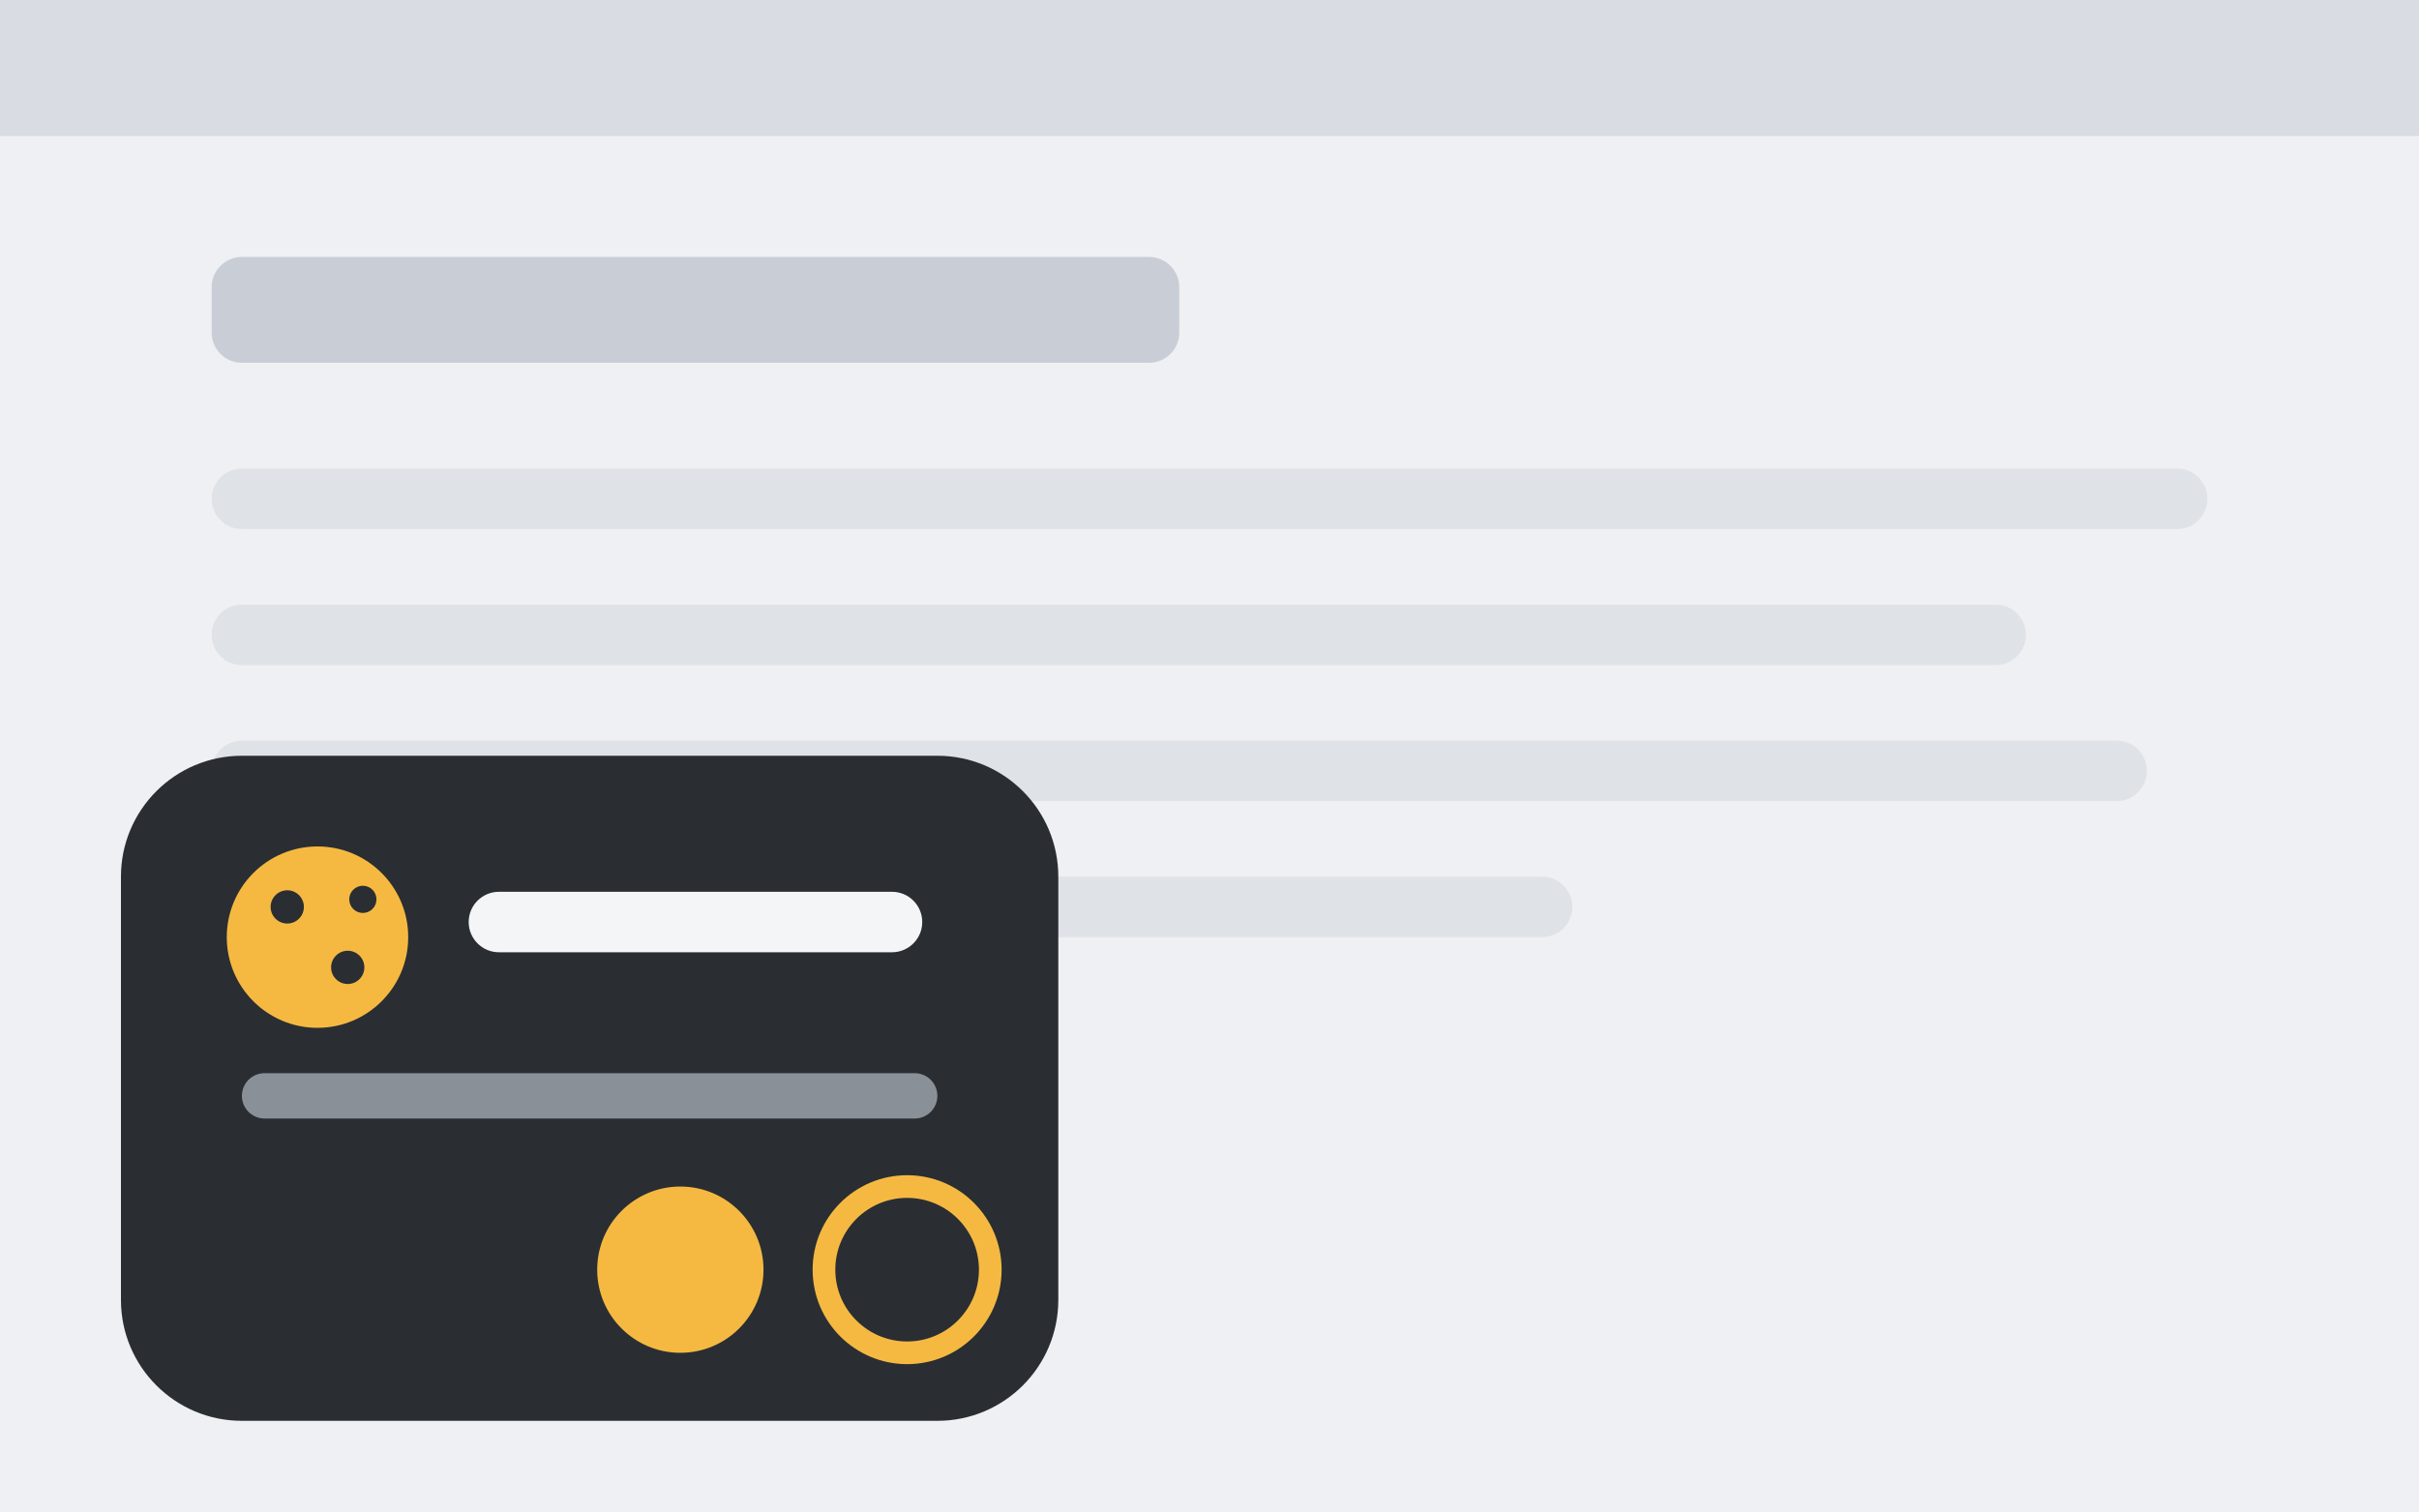
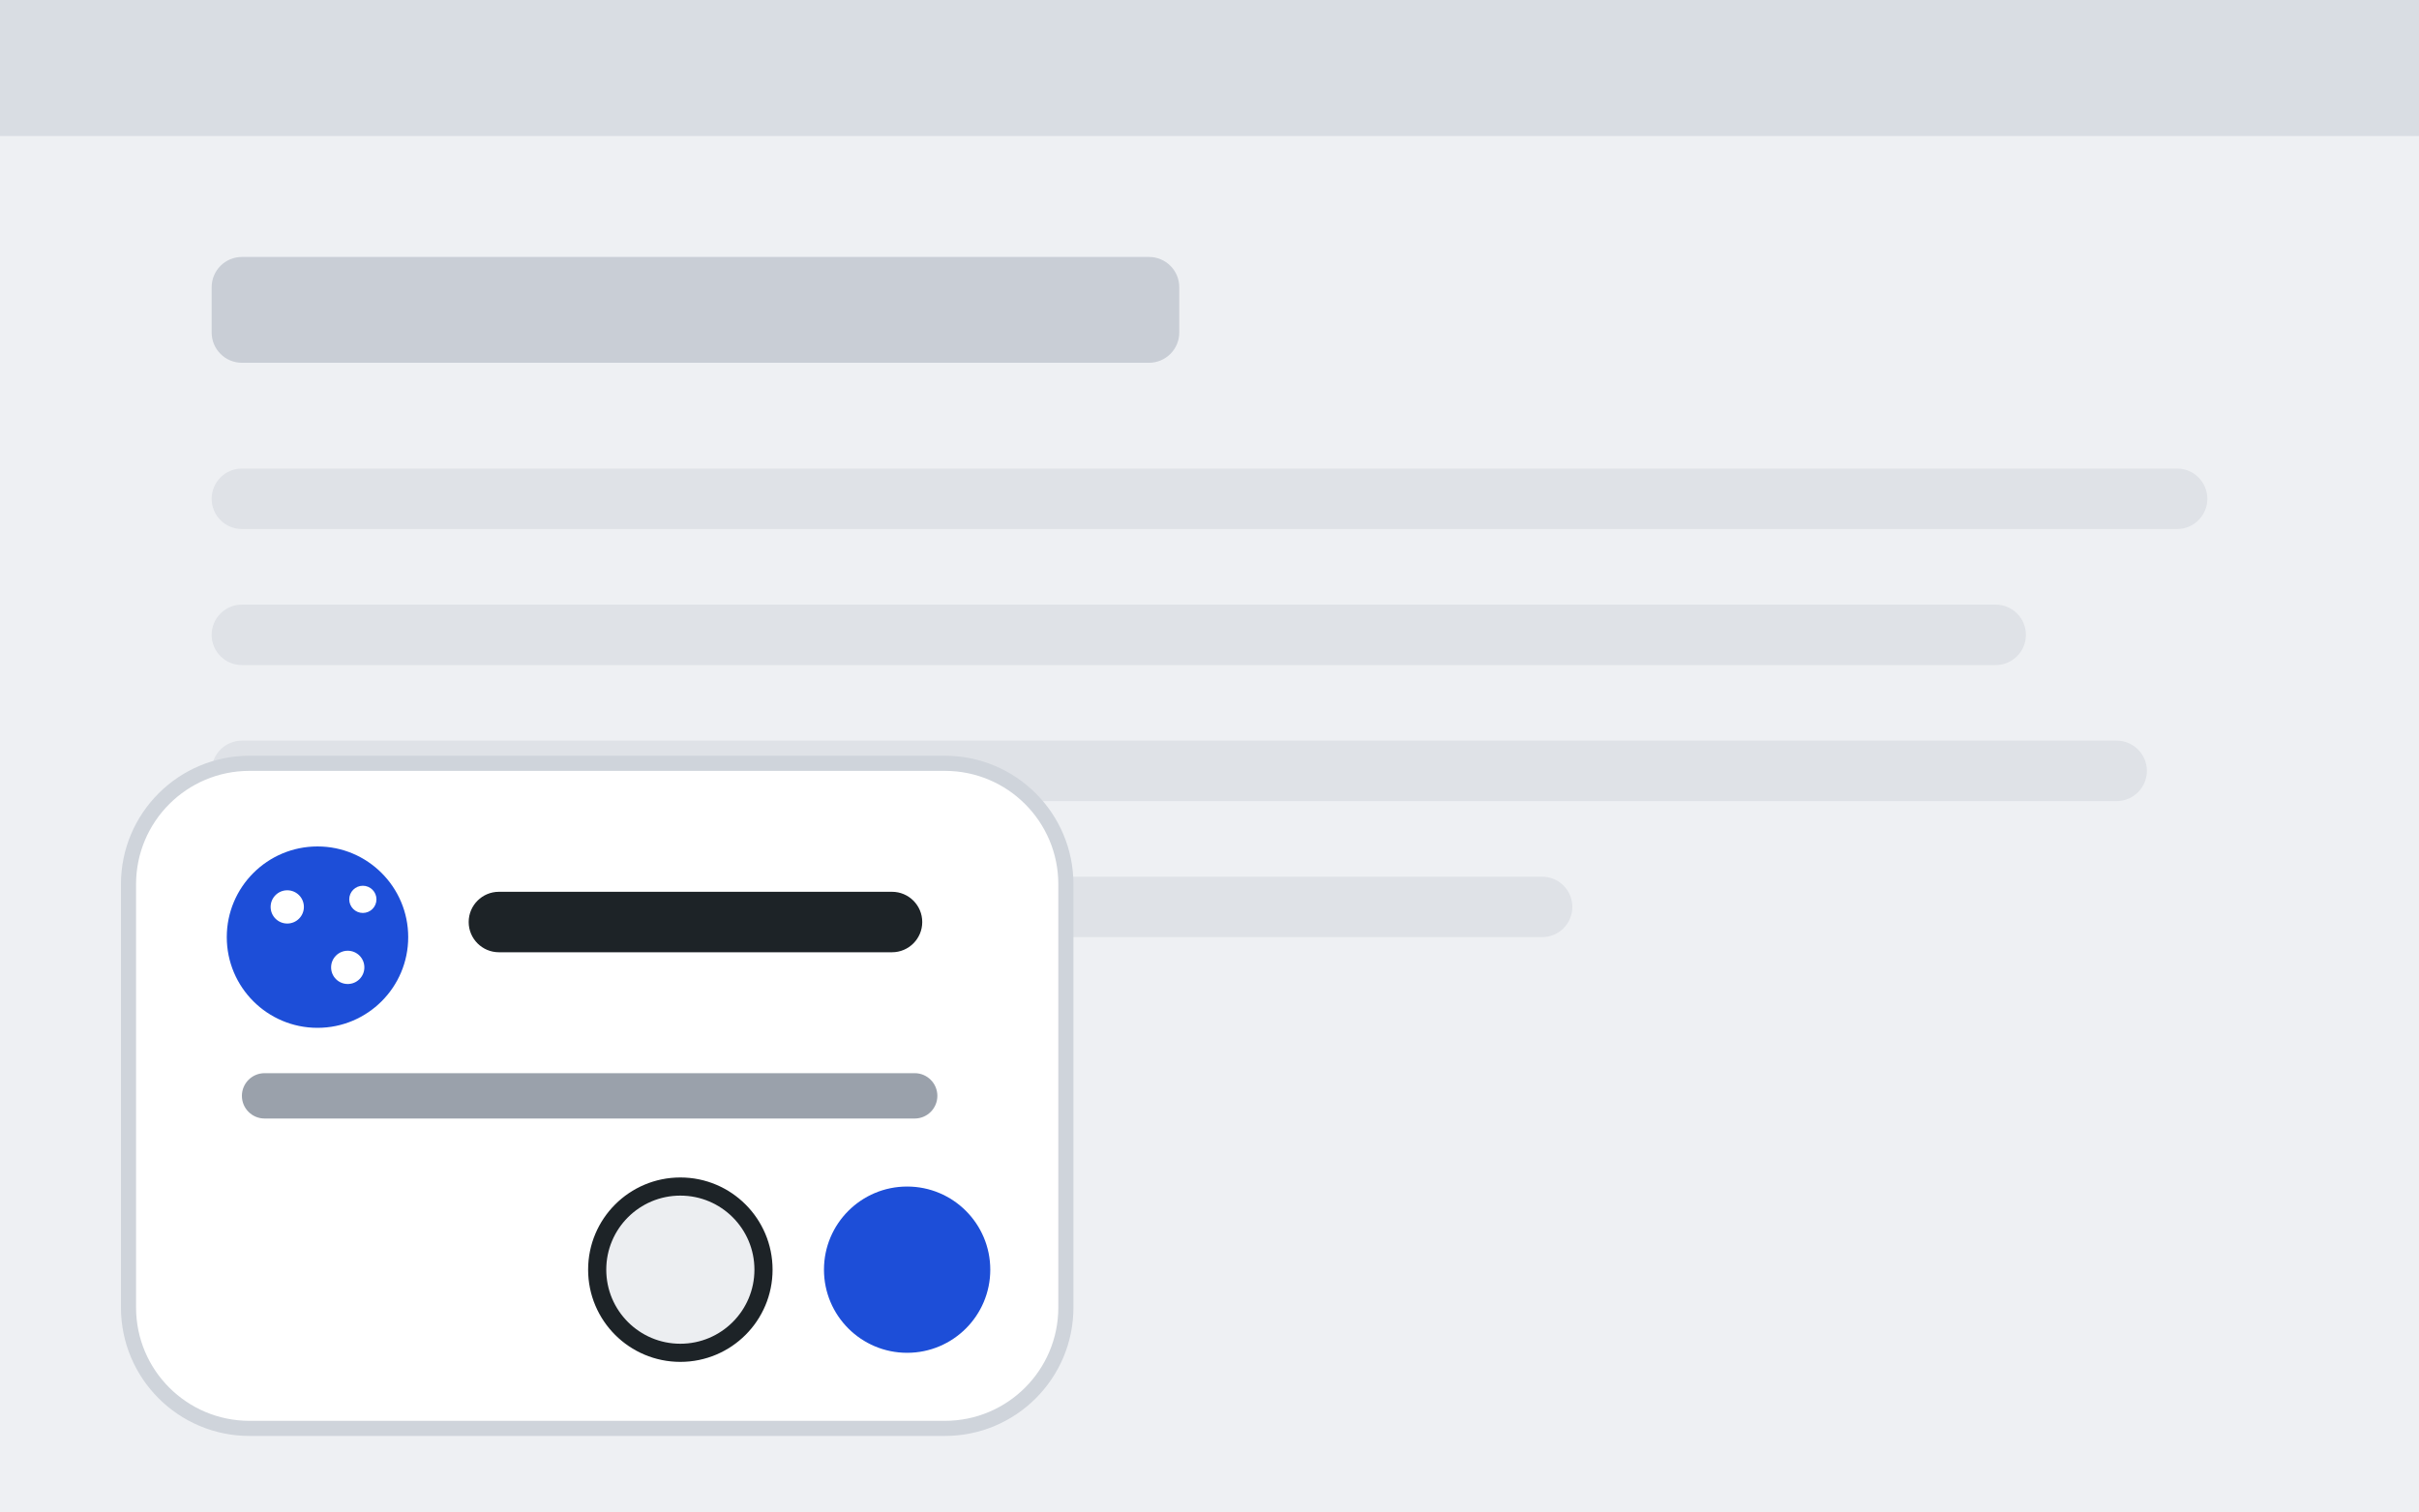
<svg xmlns="http://www.w3.org/2000/svg" viewBox="0 0 160 100" width="160" height="100">
  <rect width="160" height="100" fill="#eef0f3" />
  <rect width="160" height="9" fill="#d9dde3" />
  <rect x="14" y="17" width="64" height="7" rx="2" fill="#c9ced6" />
  <g fill="#dfe2e7">
    <rect x="14" y="31" width="132" height="4" rx="2" />
    <rect x="14" y="40" width="120" height="4" rx="2" />
    <rect x="14" y="49" width="128" height="4" rx="2" />
    <rect x="14" y="58" width="90" height="4" rx="2" />
  </g>
-   <rect x="8" y="50" width="62" height="44" rx="8" fill="#2a2e32" />
-   <circle cx="21" cy="62" r="6" fill="#f5b942" />
-   <g fill="#2a2e32">
+   <rect x="8.5" y="50.5" width="62" height="44" rx="8" fill="#fff" stroke="#cfd4db" />
+   <circle cx="21" cy="62" r="6" fill="#1d4ed8" />
+   <g fill="#fff">
    <circle cx="19" cy="60" r="1.1" />
    <circle cx="23" cy="64" r="1.1" />
    <circle cx="24" cy="59.5" r="0.9" />
  </g>
-   <rect x="31" y="59" width="30" height="4" rx="2" fill="#f4f5f6" />
-   <g fill="#8a9097">
+   <rect x="31" y="59" width="30" height="4" rx="2" fill="#1d2327" />
+   <g fill="#9aa1ab">
    <rect x="16" y="71" width="46" height="3" rx="1.5" />
  </g>
-   <circle cx="45" cy="84" r="5.5" fill="#f5b942" />
-   <circle cx="60" cy="84" r="5.5" fill="none" stroke="#f5b942" stroke-width="1.5" />
+   <circle cx="45" cy="84" r="5.5" fill="#eceef1" stroke="#1d2327" stroke-width="1.2" />
+   <circle cx="60" cy="84" r="5.5" fill="#1d4ed8" />
</svg>
